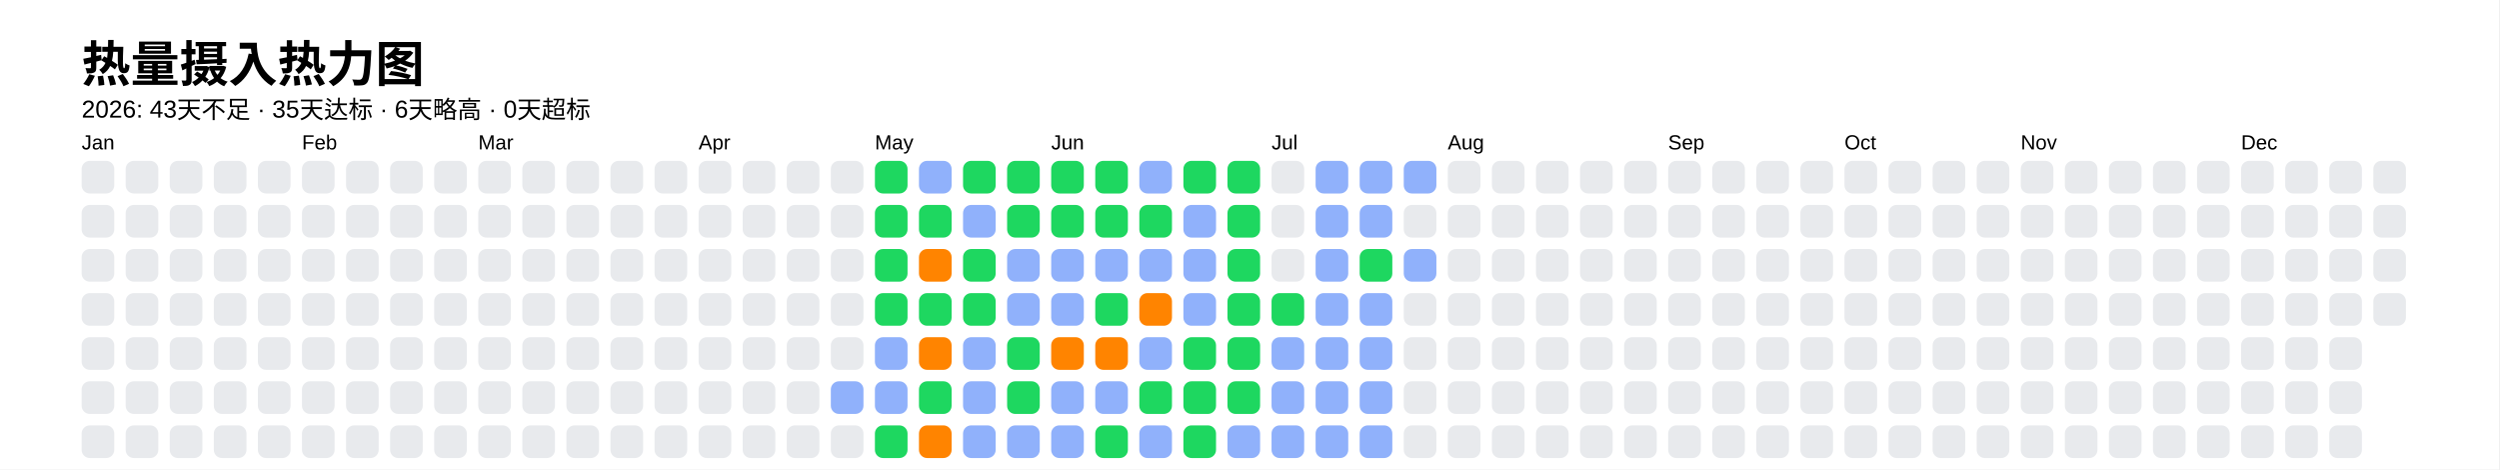
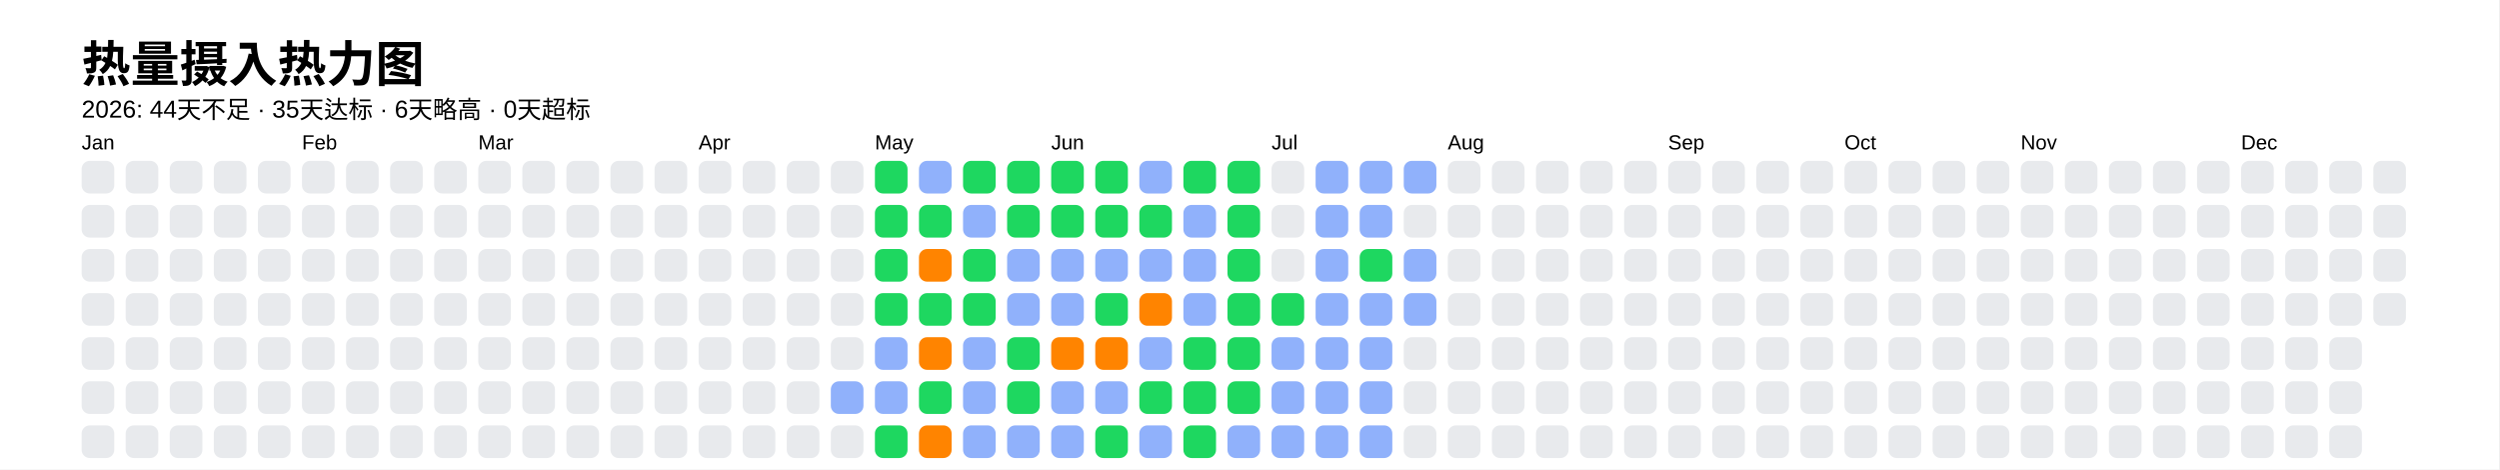
<svg xmlns="http://www.w3.org/2000/svg" style="background-color:white;" baseProfile="full" height="57.5mm" version="1.1" viewBox="0,0,306.2,57.5" width="306.2mm">
  <defs />
  <rect fill="#FFFFFF" height="57.5" width="306.2" x="0" y="0" />
  <text fill="#000000" style="font-size:6px; font-family:Arial; font-weight:bold;" x="10" y="10">热量摄入热力图</text>
-   <text fill="#000000" style="font-size:3px; font-family:Arial;" x="10" y="14.4">2026: 43天不足 · 35天达标 · 6天略高 · 0天超标</text>
+   <text fill="#000000" style="font-size:3px; font-family:Arial;" x="10" y="14.4">2026: 44天不足 · 35天达标 · 6天略高 · 0天超标</text>
  <text fill="#000000" style="font-size:2.5px; font-family:Arial" x="10" y="18.3">Jan</text>
  <rect fill="#E8EAED" height="4" rx="1" ry="1" width="4" x="10" y="19.7" />
  <rect fill="#E8EAED" height="4" rx="1" ry="1" width="4" x="10" y="25.1" />
  <rect fill="#E8EAED" height="4" rx="1" ry="1" width="4" x="10" y="30.5" />
  <rect fill="#E8EAED" height="4" rx="1" ry="1" width="4" x="10" y="35.9" />
  <rect fill="#E8EAED" height="4" rx="1" ry="1" width="4" x="10" y="41.3" />
  <rect fill="#E8EAED" height="4" rx="1" ry="1" width="4" x="10" y="46.7" />
  <rect fill="#E8EAED" height="4" rx="1" ry="1" width="4" x="10" y="52.1" />
  <rect fill="#E8EAED" height="4" rx="1" ry="1" width="4" x="15.4" y="19.7" />
  <rect fill="#E8EAED" height="4" rx="1" ry="1" width="4" x="15.4" y="25.1" />
  <rect fill="#E8EAED" height="4" rx="1" ry="1" width="4" x="15.4" y="30.5" />
  <rect fill="#E8EAED" height="4" rx="1" ry="1" width="4" x="15.4" y="35.9" />
  <rect fill="#E8EAED" height="4" rx="1" ry="1" width="4" x="15.4" y="41.3" />
  <rect fill="#E8EAED" height="4" rx="1" ry="1" width="4" x="15.4" y="46.7" />
  <rect fill="#E8EAED" height="4" rx="1" ry="1" width="4" x="15.4" y="52.1" />
  <rect fill="#E8EAED" height="4" rx="1" ry="1" width="4" x="20.8" y="19.7" />
  <rect fill="#E8EAED" height="4" rx="1" ry="1" width="4" x="20.8" y="25.1" />
  <rect fill="#E8EAED" height="4" rx="1" ry="1" width="4" x="20.8" y="30.5" />
  <rect fill="#E8EAED" height="4" rx="1" ry="1" width="4" x="20.8" y="35.9" />
  <rect fill="#E8EAED" height="4" rx="1" ry="1" width="4" x="20.8" y="41.3" />
  <rect fill="#E8EAED" height="4" rx="1" ry="1" width="4" x="20.8" y="46.7" />
  <rect fill="#E8EAED" height="4" rx="1" ry="1" width="4" x="20.8" y="52.1" />
  <rect fill="#E8EAED" height="4" rx="1" ry="1" width="4" x="26.2" y="19.7" />
  <rect fill="#E8EAED" height="4" rx="1" ry="1" width="4" x="26.2" y="25.1" />
  <rect fill="#E8EAED" height="4" rx="1" ry="1" width="4" x="26.2" y="30.5" />
  <rect fill="#E8EAED" height="4" rx="1" ry="1" width="4" x="26.2" y="35.9" />
  <rect fill="#E8EAED" height="4" rx="1" ry="1" width="4" x="26.2" y="41.3" />
  <rect fill="#E8EAED" height="4" rx="1" ry="1" width="4" x="26.2" y="46.7" />
  <rect fill="#E8EAED" height="4" rx="1" ry="1" width="4" x="26.2" y="52.1" />
  <rect fill="#E8EAED" height="4" rx="1" ry="1" width="4" x="31.6" y="19.7" />
  <rect fill="#E8EAED" height="4" rx="1" ry="1" width="4" x="31.6" y="25.1" />
  <rect fill="#E8EAED" height="4" rx="1" ry="1" width="4" x="31.6" y="30.5" />
  <rect fill="#E8EAED" height="4" rx="1" ry="1" width="4" x="31.6" y="35.9" />
  <rect fill="#E8EAED" height="4" rx="1" ry="1" width="4" x="31.6" y="41.3" />
  <rect fill="#E8EAED" height="4" rx="1" ry="1" width="4" x="31.6" y="46.7" />
  <rect fill="#E8EAED" height="4" rx="1" ry="1" width="4" x="31.6" y="52.1" />
  <text fill="#000000" style="font-size:2.5px; font-family:Arial" x="37.0" y="18.3">Feb</text>
  <rect fill="#E8EAED" height="4" rx="1" ry="1" width="4" x="37.0" y="19.7" />
  <rect fill="#E8EAED" height="4" rx="1" ry="1" width="4" x="37.0" y="25.1" />
  <rect fill="#E8EAED" height="4" rx="1" ry="1" width="4" x="37.0" y="30.5" />
  <rect fill="#E8EAED" height="4" rx="1" ry="1" width="4" x="37.0" y="35.9" />
  <rect fill="#E8EAED" height="4" rx="1" ry="1" width="4" x="37.0" y="41.3" />
  <rect fill="#E8EAED" height="4" rx="1" ry="1" width="4" x="37.0" y="46.7" />
  <rect fill="#E8EAED" height="4" rx="1" ry="1" width="4" x="37.0" y="52.1" />
  <rect fill="#E8EAED" height="4" rx="1" ry="1" width="4" x="42.4" y="19.7" />
  <rect fill="#E8EAED" height="4" rx="1" ry="1" width="4" x="42.4" y="25.1" />
  <rect fill="#E8EAED" height="4" rx="1" ry="1" width="4" x="42.4" y="30.5" />
  <rect fill="#E8EAED" height="4" rx="1" ry="1" width="4" x="42.4" y="35.9" />
  <rect fill="#E8EAED" height="4" rx="1" ry="1" width="4" x="42.4" y="41.3" />
  <rect fill="#E8EAED" height="4" rx="1" ry="1" width="4" x="42.4" y="46.7" />
  <rect fill="#E8EAED" height="4" rx="1" ry="1" width="4" x="42.4" y="52.1" />
  <rect fill="#E8EAED" height="4" rx="1" ry="1" width="4" x="47.8" y="19.7" />
  <rect fill="#E8EAED" height="4" rx="1" ry="1" width="4" x="47.8" y="25.1" />
  <rect fill="#E8EAED" height="4" rx="1" ry="1" width="4" x="47.8" y="30.5" />
  <rect fill="#E8EAED" height="4" rx="1" ry="1" width="4" x="47.8" y="35.9" />
  <rect fill="#E8EAED" height="4" rx="1" ry="1" width="4" x="47.8" y="41.3" />
  <rect fill="#E8EAED" height="4" rx="1" ry="1" width="4" x="47.8" y="46.7" />
  <rect fill="#E8EAED" height="4" rx="1" ry="1" width="4" x="47.8" y="52.1" />
  <rect fill="#E8EAED" height="4" rx="1" ry="1" width="4" x="53.2" y="19.7" />
  <rect fill="#E8EAED" height="4" rx="1" ry="1" width="4" x="53.2" y="25.1" />
  <rect fill="#E8EAED" height="4" rx="1" ry="1" width="4" x="53.2" y="30.5" />
  <rect fill="#E8EAED" height="4" rx="1" ry="1" width="4" x="53.2" y="35.9" />
  <rect fill="#E8EAED" height="4" rx="1" ry="1" width="4" x="53.2" y="41.3" />
  <rect fill="#E8EAED" height="4" rx="1" ry="1" width="4" x="53.2" y="46.7" />
  <rect fill="#E8EAED" height="4" rx="1" ry="1" width="4" x="53.2" y="52.1" />
  <text fill="#000000" style="font-size:2.5px; font-family:Arial" x="58.6" y="18.3">Mar</text>
  <rect fill="#E8EAED" height="4" rx="1" ry="1" width="4" x="58.6" y="19.7" />
  <rect fill="#E8EAED" height="4" rx="1" ry="1" width="4" x="58.6" y="25.1" />
  <rect fill="#E8EAED" height="4" rx="1" ry="1" width="4" x="58.6" y="30.5" />
  <rect fill="#E8EAED" height="4" rx="1" ry="1" width="4" x="58.6" y="35.9" />
  <rect fill="#E8EAED" height="4" rx="1" ry="1" width="4" x="58.6" y="41.3" />
  <rect fill="#E8EAED" height="4" rx="1" ry="1" width="4" x="58.6" y="46.7" />
  <rect fill="#E8EAED" height="4" rx="1" ry="1" width="4" x="58.6" y="52.1" />
  <rect fill="#E8EAED" height="4" rx="1" ry="1" width="4" x="64" y="19.7" />
  <rect fill="#E8EAED" height="4" rx="1" ry="1" width="4" x="64" y="25.1" />
  <rect fill="#E8EAED" height="4" rx="1" ry="1" width="4" x="64" y="30.5" />
  <rect fill="#E8EAED" height="4" rx="1" ry="1" width="4" x="64" y="35.9" />
  <rect fill="#E8EAED" height="4" rx="1" ry="1" width="4" x="64" y="41.3" />
  <rect fill="#E8EAED" height="4" rx="1" ry="1" width="4" x="64" y="46.7" />
  <rect fill="#E8EAED" height="4" rx="1" ry="1" width="4" x="64" y="52.1" />
  <rect fill="#E8EAED" height="4" rx="1" ry="1" width="4" x="69.4" y="19.7" />
  <rect fill="#E8EAED" height="4" rx="1" ry="1" width="4" x="69.4" y="25.1" />
  <rect fill="#E8EAED" height="4" rx="1" ry="1" width="4" x="69.4" y="30.5" />
  <rect fill="#E8EAED" height="4" rx="1" ry="1" width="4" x="69.4" y="35.9" />
  <rect fill="#E8EAED" height="4" rx="1" ry="1" width="4" x="69.4" y="41.3" />
  <rect fill="#E8EAED" height="4" rx="1" ry="1" width="4" x="69.4" y="46.7" />
  <rect fill="#E8EAED" height="4" rx="1" ry="1" width="4" x="69.4" y="52.1" />
  <rect fill="#E8EAED" height="4" rx="1" ry="1" width="4" x="74.8" y="19.7" />
  <rect fill="#E8EAED" height="4" rx="1" ry="1" width="4" x="74.8" y="25.1" />
  <rect fill="#E8EAED" height="4" rx="1" ry="1" width="4" x="74.8" y="30.5" />
  <rect fill="#E8EAED" height="4" rx="1" ry="1" width="4" x="74.8" y="35.9" />
  <rect fill="#E8EAED" height="4" rx="1" ry="1" width="4" x="74.8" y="41.3" />
  <rect fill="#E8EAED" height="4" rx="1" ry="1" width="4" x="74.8" y="46.7" />
  <rect fill="#E8EAED" height="4" rx="1" ry="1" width="4" x="74.8" y="52.1" />
  <rect fill="#E8EAED" height="4" rx="1" ry="1" width="4" x="80.2" y="19.7" />
  <rect fill="#E8EAED" height="4" rx="1" ry="1" width="4" x="80.2" y="25.1" />
  <rect fill="#E8EAED" height="4" rx="1" ry="1" width="4" x="80.2" y="30.5" />
  <rect fill="#E8EAED" height="4" rx="1" ry="1" width="4" x="80.2" y="35.9" />
  <rect fill="#E8EAED" height="4" rx="1" ry="1" width="4" x="80.2" y="41.3" />
  <rect fill="#E8EAED" height="4" rx="1" ry="1" width="4" x="80.2" y="46.7" />
  <rect fill="#E8EAED" height="4" rx="1" ry="1" width="4" x="80.2" y="52.1" />
  <text fill="#000000" style="font-size:2.5px; font-family:Arial" x="85.6" y="18.3">Apr</text>
  <rect fill="#E8EAED" height="4" rx="1" ry="1" width="4" x="85.6" y="19.7" />
  <rect fill="#E8EAED" height="4" rx="1" ry="1" width="4" x="85.6" y="25.1" />
  <rect fill="#E8EAED" height="4" rx="1" ry="1" width="4" x="85.6" y="30.5" />
  <rect fill="#E8EAED" height="4" rx="1" ry="1" width="4" x="85.6" y="35.9" />
  <rect fill="#E8EAED" height="4" rx="1" ry="1" width="4" x="85.6" y="41.3" />
  <rect fill="#E8EAED" height="4" rx="1" ry="1" width="4" x="85.6" y="46.7" />
  <rect fill="#E8EAED" height="4" rx="1" ry="1" width="4" x="85.6" y="52.1" />
  <rect fill="#E8EAED" height="4" rx="1" ry="1" width="4" x="91" y="19.7" />
  <rect fill="#E8EAED" height="4" rx="1" ry="1" width="4" x="91" y="25.1" />
  <rect fill="#E8EAED" height="4" rx="1" ry="1" width="4" x="91" y="30.5" />
  <rect fill="#E8EAED" height="4" rx="1" ry="1" width="4" x="91" y="35.9" />
  <rect fill="#E8EAED" height="4" rx="1" ry="1" width="4" x="91" y="41.3" />
  <rect fill="#E8EAED" height="4" rx="1" ry="1" width="4" x="91" y="46.7" />
  <rect fill="#E8EAED" height="4" rx="1" ry="1" width="4" x="91" y="52.1" />
  <rect fill="#E8EAED" height="4" rx="1" ry="1" width="4" x="96.4" y="19.7" />
  <rect fill="#E8EAED" height="4" rx="1" ry="1" width="4" x="96.4" y="25.1" />
  <rect fill="#E8EAED" height="4" rx="1" ry="1" width="4" x="96.4" y="30.5" />
  <rect fill="#E8EAED" height="4" rx="1" ry="1" width="4" x="96.4" y="35.9" />
  <rect fill="#E8EAED" height="4" rx="1" ry="1" width="4" x="96.4" y="41.3" />
  <rect fill="#E8EAED" height="4" rx="1" ry="1" width="4" x="96.4" y="46.7" />
  <rect fill="#E8EAED" height="4" rx="1" ry="1" width="4" x="96.4" y="52.1" />
  <rect fill="#E8EAED" height="4" rx="1" ry="1" width="4" x="101.8" y="19.7" />
  <rect fill="#E8EAED" height="4" rx="1" ry="1" width="4" x="101.8" y="25.1" />
  <rect fill="#E8EAED" height="4" rx="1" ry="1" width="4" x="101.8" y="30.5" />
  <rect fill="#E8EAED" height="4" rx="1" ry="1" width="4" x="101.8" y="35.9" />
  <rect fill="#E8EAED" height="4" rx="1" ry="1" width="4" x="101.8" y="41.3" />
  <rect fill="#90b1fb" height="4" rx="1" ry="1" width="4" x="101.8" y="46.7" />
  <rect fill="#E8EAED" height="4" rx="1" ry="1" width="4" x="101.8" y="52.1" />
  <text fill="#000000" style="font-size:2.5px; font-family:Arial" x="107.2" y="18.3">May</text>
  <rect fill="#1ed760" height="4" rx="1" ry="1" width="4" x="107.2" y="19.7" />
  <rect fill="#1ed760" height="4" rx="1" ry="1" width="4" x="107.2" y="25.1" />
  <rect fill="#1ed760" height="4" rx="1" ry="1" width="4" x="107.2" y="30.5" />
  <rect fill="#1ed760" height="4" rx="1" ry="1" width="4" x="107.2" y="35.9" />
  <rect fill="#90b1fb" height="4" rx="1" ry="1" width="4" x="107.2" y="41.3" />
  <rect fill="#90b1fb" height="4" rx="1" ry="1" width="4" x="107.2" y="46.7" />
  <rect fill="#1ed760" height="4" rx="1" ry="1" width="4" x="107.2" y="52.1" />
  <rect fill="#90b1fb" height="4" rx="1" ry="1" width="4" x="112.6" y="19.7" />
  <rect fill="#1ed760" height="4" rx="1" ry="1" width="4" x="112.6" y="25.1" />
  <rect fill="#ff8400" height="4" rx="1" ry="1" width="4" x="112.6" y="30.5" />
  <rect fill="#1ed760" height="4" rx="1" ry="1" width="4" x="112.6" y="35.9" />
  <rect fill="#ff8400" height="4" rx="1" ry="1" width="4" x="112.6" y="41.3" />
  <rect fill="#1ed760" height="4" rx="1" ry="1" width="4" x="112.6" y="46.7" />
  <rect fill="#ff8400" height="4" rx="1" ry="1" width="4" x="112.6" y="52.1" />
  <rect fill="#1ed760" height="4" rx="1" ry="1" width="4" x="118" y="19.7" />
  <rect fill="#90b1fb" height="4" rx="1" ry="1" width="4" x="118" y="25.1" />
  <rect fill="#1ed760" height="4" rx="1" ry="1" width="4" x="118" y="30.5" />
  <rect fill="#1ed760" height="4" rx="1" ry="1" width="4" x="118" y="35.9" />
  <rect fill="#90b1fb" height="4" rx="1" ry="1" width="4" x="118" y="41.3" />
  <rect fill="#90b1fb" height="4" rx="1" ry="1" width="4" x="118" y="46.7" />
  <rect fill="#90b1fb" height="4" rx="1" ry="1" width="4" x="118" y="52.1" />
  <rect fill="#1ed760" height="4" rx="1" ry="1" width="4" x="123.4" y="19.7" />
  <rect fill="#1ed760" height="4" rx="1" ry="1" width="4" x="123.4" y="25.1" />
  <rect fill="#90b1fb" height="4" rx="1" ry="1" width="4" x="123.4" y="30.5" />
  <rect fill="#90b1fb" height="4" rx="1" ry="1" width="4" x="123.4" y="35.9" />
  <rect fill="#1ed760" height="4" rx="1" ry="1" width="4" x="123.4" y="41.3" />
  <rect fill="#1ed760" height="4" rx="1" ry="1" width="4" x="123.4" y="46.7" />
  <rect fill="#90b1fb" height="4" rx="1" ry="1" width="4" x="123.4" y="52.1" />
  <text fill="#000000" style="font-size:2.5px; font-family:Arial" x="128.8" y="18.3">Jun</text>
  <rect fill="#1ed760" height="4" rx="1" ry="1" width="4" x="128.8" y="19.7" />
  <rect fill="#1ed760" height="4" rx="1" ry="1" width="4" x="128.8" y="25.1" />
  <rect fill="#90b1fb" height="4" rx="1" ry="1" width="4" x="128.8" y="30.5" />
  <rect fill="#90b1fb" height="4" rx="1" ry="1" width="4" x="128.8" y="35.9" />
  <rect fill="#ff8400" height="4" rx="1" ry="1" width="4" x="128.8" y="41.3" />
  <rect fill="#90b1fb" height="4" rx="1" ry="1" width="4" x="128.8" y="46.7" />
  <rect fill="#90b1fb" height="4" rx="1" ry="1" width="4" x="128.8" y="52.1" />
  <rect fill="#1ed760" height="4" rx="1" ry="1" width="4" x="134.2" y="19.7" />
  <rect fill="#1ed760" height="4" rx="1" ry="1" width="4" x="134.2" y="25.1" />
  <rect fill="#90b1fb" height="4" rx="1" ry="1" width="4" x="134.2" y="30.5" />
  <rect fill="#1ed760" height="4" rx="1" ry="1" width="4" x="134.2" y="35.9" />
  <rect fill="#ff8400" height="4" rx="1" ry="1" width="4" x="134.2" y="41.3" />
  <rect fill="#90b1fb" height="4" rx="1" ry="1" width="4" x="134.2" y="46.7" />
  <rect fill="#1ed760" height="4" rx="1" ry="1" width="4" x="134.2" y="52.1" />
  <rect fill="#90b1fb" height="4" rx="1" ry="1" width="4" x="139.6" y="19.7" />
  <rect fill="#1ed760" height="4" rx="1" ry="1" width="4" x="139.6" y="25.1" />
  <rect fill="#90b1fb" height="4" rx="1" ry="1" width="4" x="139.6" y="30.5" />
  <rect fill="#ff8400" height="4" rx="1" ry="1" width="4" x="139.6" y="35.9" />
  <rect fill="#90b1fb" height="4" rx="1" ry="1" width="4" x="139.6" y="41.3" />
  <rect fill="#1ed760" height="4" rx="1" ry="1" width="4" x="139.6" y="46.7" />
  <rect fill="#90b1fb" height="4" rx="1" ry="1" width="4" x="139.6" y="52.1" />
  <rect fill="#1ed760" height="4" rx="1" ry="1" width="4" x="145" y="19.7" />
  <rect fill="#90b1fb" height="4" rx="1" ry="1" width="4" x="145" y="25.1" />
  <rect fill="#90b1fb" height="4" rx="1" ry="1" width="4" x="145" y="30.5" />
  <rect fill="#90b1fb" height="4" rx="1" ry="1" width="4" x="145" y="35.9" />
  <rect fill="#1ed760" height="4" rx="1" ry="1" width="4" x="145" y="41.3" />
  <rect fill="#1ed760" height="4" rx="1" ry="1" width="4" x="145" y="46.7" />
  <rect fill="#1ed760" height="4" rx="1" ry="1" width="4" x="145" y="52.1" />
  <rect fill="#1ed760" height="4" rx="1" ry="1" width="4" x="150.4" y="19.7" />
  <rect fill="#1ed760" height="4" rx="1" ry="1" width="4" x="150.4" y="25.1" />
  <rect fill="#1ed760" height="4" rx="1" ry="1" width="4" x="150.4" y="30.5" />
  <rect fill="#1ed760" height="4" rx="1" ry="1" width="4" x="150.4" y="35.9" />
  <rect fill="#1ed760" height="4" rx="1" ry="1" width="4" x="150.4" y="41.3" />
  <rect fill="#1ed760" height="4" rx="1" ry="1" width="4" x="150.4" y="46.7" />
  <rect fill="#90b1fb" height="4" rx="1" ry="1" width="4" x="150.4" y="52.1" />
  <text fill="#000000" style="font-size:2.5px; font-family:Arial" x="155.8" y="18.3">Jul</text>
  <rect fill="#E8EAED" height="4" rx="1" ry="1" width="4" x="155.8" y="19.7" />
  <rect fill="#E8EAED" height="4" rx="1" ry="1" width="4" x="155.8" y="25.1" />
  <rect fill="#E8EAED" height="4" rx="1" ry="1" width="4" x="155.8" y="30.5" />
  <rect fill="#1ed760" height="4" rx="1" ry="1" width="4" x="155.8" y="35.9" />
  <rect fill="#90b1fb" height="4" rx="1" ry="1" width="4" x="155.8" y="41.3" />
  <rect fill="#90b1fb" height="4" rx="1" ry="1" width="4" x="155.8" y="46.7" />
  <rect fill="#90b1fb" height="4" rx="1" ry="1" width="4" x="155.8" y="52.1" />
  <rect fill="#90b1fb" height="4" rx="1" ry="1" width="4" x="161.2" y="19.7" />
  <rect fill="#90b1fb" height="4" rx="1" ry="1" width="4" x="161.2" y="25.1" />
  <rect fill="#90b1fb" height="4" rx="1" ry="1" width="4" x="161.2" y="30.5" />
  <rect fill="#90b1fb" height="4" rx="1" ry="1" width="4" x="161.2" y="35.9" />
  <rect fill="#90b1fb" height="4" rx="1" ry="1" width="4" x="161.2" y="41.3" />
  <rect fill="#90b1fb" height="4" rx="1" ry="1" width="4" x="161.2" y="46.7" />
  <rect fill="#90b1fb" height="4" rx="1" ry="1" width="4" x="161.2" y="52.1" />
  <rect fill="#90b1fb" height="4" rx="1" ry="1" width="4" x="166.6" y="19.7" />
  <rect fill="#90b1fb" height="4" rx="1" ry="1" width="4" x="166.6" y="25.1" />
  <rect fill="#1ed760" height="4" rx="1" ry="1" width="4" x="166.6" y="30.5" />
  <rect fill="#90b1fb" height="4" rx="1" ry="1" width="4" x="166.6" y="35.9" />
  <rect fill="#90b1fb" height="4" rx="1" ry="1" width="4" x="166.6" y="41.3" />
  <rect fill="#90b1fb" height="4" rx="1" ry="1" width="4" x="166.6" y="46.7" />
  <rect fill="#90b1fb" height="4" rx="1" ry="1" width="4" x="166.6" y="52.1" />
  <rect fill="#90b1fb" height="4" rx="1" ry="1" width="4" x="172" y="19.7" />
  <rect fill="#E8EAED" height="4" rx="1" ry="1" width="4" x="172" y="25.1" />
  <rect fill="#90b1fb" height="4" rx="1" ry="1" width="4" x="172" y="30.5" />
-   <rect fill="#E8EAED" height="4" rx="1" ry="1" width="4" x="172" y="35.9" />
+   <rect fill="#90b1fb" height="4" rx="1" ry="1" width="4" x="172" y="35.9" />
  <rect fill="#E8EAED" height="4" rx="1" ry="1" width="4" x="172" y="41.3" />
  <rect fill="#E8EAED" height="4" rx="1" ry="1" width="4" x="172" y="46.7" />
  <rect fill="#E8EAED" height="4" rx="1" ry="1" width="4" x="172" y="52.1" />
  <text fill="#000000" style="font-size:2.5px; font-family:Arial" x="177.4" y="18.3">Aug</text>
  <rect fill="#E8EAED" height="4" rx="1" ry="1" width="4" x="177.4" y="19.7" />
  <rect fill="#E8EAED" height="4" rx="1" ry="1" width="4" x="177.4" y="25.1" />
  <rect fill="#E8EAED" height="4" rx="1" ry="1" width="4" x="177.4" y="30.5" />
  <rect fill="#E8EAED" height="4" rx="1" ry="1" width="4" x="177.4" y="35.9" />
  <rect fill="#E8EAED" height="4" rx="1" ry="1" width="4" x="177.4" y="41.3" />
  <rect fill="#E8EAED" height="4" rx="1" ry="1" width="4" x="177.4" y="46.7" />
  <rect fill="#E8EAED" height="4" rx="1" ry="1" width="4" x="177.4" y="52.1" />
  <rect fill="#E8EAED" height="4" rx="1" ry="1" width="4" x="182.8" y="19.7" />
  <rect fill="#E8EAED" height="4" rx="1" ry="1" width="4" x="182.8" y="25.1" />
  <rect fill="#E8EAED" height="4" rx="1" ry="1" width="4" x="182.8" y="30.5" />
  <rect fill="#E8EAED" height="4" rx="1" ry="1" width="4" x="182.8" y="35.9" />
  <rect fill="#E8EAED" height="4" rx="1" ry="1" width="4" x="182.8" y="41.3" />
  <rect fill="#E8EAED" height="4" rx="1" ry="1" width="4" x="182.8" y="46.7" />
  <rect fill="#E8EAED" height="4" rx="1" ry="1" width="4" x="182.8" y="52.1" />
  <rect fill="#E8EAED" height="4" rx="1" ry="1" width="4" x="188.2" y="19.7" />
  <rect fill="#E8EAED" height="4" rx="1" ry="1" width="4" x="188.2" y="25.1" />
  <rect fill="#E8EAED" height="4" rx="1" ry="1" width="4" x="188.2" y="30.5" />
  <rect fill="#E8EAED" height="4" rx="1" ry="1" width="4" x="188.2" y="35.9" />
  <rect fill="#E8EAED" height="4" rx="1" ry="1" width="4" x="188.2" y="41.3" />
  <rect fill="#E8EAED" height="4" rx="1" ry="1" width="4" x="188.2" y="46.7" />
  <rect fill="#E8EAED" height="4" rx="1" ry="1" width="4" x="188.2" y="52.1" />
  <rect fill="#E8EAED" height="4" rx="1" ry="1" width="4" x="193.6" y="19.7" />
  <rect fill="#E8EAED" height="4" rx="1" ry="1" width="4" x="193.6" y="25.1" />
  <rect fill="#E8EAED" height="4" rx="1" ry="1" width="4" x="193.6" y="30.5" />
  <rect fill="#E8EAED" height="4" rx="1" ry="1" width="4" x="193.6" y="35.9" />
  <rect fill="#E8EAED" height="4" rx="1" ry="1" width="4" x="193.6" y="41.3" />
  <rect fill="#E8EAED" height="4" rx="1" ry="1" width="4" x="193.6" y="46.7" />
  <rect fill="#E8EAED" height="4" rx="1" ry="1" width="4" x="193.6" y="52.1" />
  <rect fill="#E8EAED" height="4" rx="1" ry="1" width="4" x="199" y="19.7" />
  <rect fill="#E8EAED" height="4" rx="1" ry="1" width="4" x="199" y="25.1" />
  <rect fill="#E8EAED" height="4" rx="1" ry="1" width="4" x="199" y="30.5" />
  <rect fill="#E8EAED" height="4" rx="1" ry="1" width="4" x="199" y="35.9" />
  <rect fill="#E8EAED" height="4" rx="1" ry="1" width="4" x="199" y="41.3" />
  <rect fill="#E8EAED" height="4" rx="1" ry="1" width="4" x="199" y="46.7" />
  <rect fill="#E8EAED" height="4" rx="1" ry="1" width="4" x="199" y="52.1" />
  <text fill="#000000" style="font-size:2.5px; font-family:Arial" x="204.4" y="18.3">Sep</text>
  <rect fill="#E8EAED" height="4" rx="1" ry="1" width="4" x="204.4" y="19.7" />
  <rect fill="#E8EAED" height="4" rx="1" ry="1" width="4" x="204.4" y="25.1" />
  <rect fill="#E8EAED" height="4" rx="1" ry="1" width="4" x="204.4" y="30.5" />
  <rect fill="#E8EAED" height="4" rx="1" ry="1" width="4" x="204.4" y="35.9" />
  <rect fill="#E8EAED" height="4" rx="1" ry="1" width="4" x="204.4" y="41.3" />
  <rect fill="#E8EAED" height="4" rx="1" ry="1" width="4" x="204.4" y="46.7" />
  <rect fill="#E8EAED" height="4" rx="1" ry="1" width="4" x="204.4" y="52.1" />
  <rect fill="#E8EAED" height="4" rx="1" ry="1" width="4" x="209.8" y="19.7" />
  <rect fill="#E8EAED" height="4" rx="1" ry="1" width="4" x="209.8" y="25.1" />
  <rect fill="#E8EAED" height="4" rx="1" ry="1" width="4" x="209.8" y="30.5" />
  <rect fill="#E8EAED" height="4" rx="1" ry="1" width="4" x="209.8" y="35.9" />
  <rect fill="#E8EAED" height="4" rx="1" ry="1" width="4" x="209.8" y="41.3" />
  <rect fill="#E8EAED" height="4" rx="1" ry="1" width="4" x="209.8" y="46.7" />
  <rect fill="#E8EAED" height="4" rx="1" ry="1" width="4" x="209.8" y="52.1" />
  <rect fill="#E8EAED" height="4" rx="1" ry="1" width="4" x="215.2" y="19.7" />
  <rect fill="#E8EAED" height="4" rx="1" ry="1" width="4" x="215.2" y="25.1" />
  <rect fill="#E8EAED" height="4" rx="1" ry="1" width="4" x="215.2" y="30.5" />
  <rect fill="#E8EAED" height="4" rx="1" ry="1" width="4" x="215.2" y="35.9" />
  <rect fill="#E8EAED" height="4" rx="1" ry="1" width="4" x="215.2" y="41.3" />
  <rect fill="#E8EAED" height="4" rx="1" ry="1" width="4" x="215.2" y="46.7" />
  <rect fill="#E8EAED" height="4" rx="1" ry="1" width="4" x="215.2" y="52.1" />
  <rect fill="#E8EAED" height="4" rx="1" ry="1" width="4" x="220.6" y="19.7" />
  <rect fill="#E8EAED" height="4" rx="1" ry="1" width="4" x="220.6" y="25.1" />
  <rect fill="#E8EAED" height="4" rx="1" ry="1" width="4" x="220.6" y="30.5" />
  <rect fill="#E8EAED" height="4" rx="1" ry="1" width="4" x="220.6" y="35.9" />
  <rect fill="#E8EAED" height="4" rx="1" ry="1" width="4" x="220.6" y="41.3" />
  <rect fill="#E8EAED" height="4" rx="1" ry="1" width="4" x="220.6" y="46.7" />
  <rect fill="#E8EAED" height="4" rx="1" ry="1" width="4" x="220.6" y="52.1" />
  <text fill="#000000" style="font-size:2.5px; font-family:Arial" x="226" y="18.3">Oct</text>
  <rect fill="#E8EAED" height="4" rx="1" ry="1" width="4" x="226" y="19.7" />
  <rect fill="#E8EAED" height="4" rx="1" ry="1" width="4" x="226" y="25.1" />
  <rect fill="#E8EAED" height="4" rx="1" ry="1" width="4" x="226" y="30.5" />
  <rect fill="#E8EAED" height="4" rx="1" ry="1" width="4" x="226" y="35.9" />
  <rect fill="#E8EAED" height="4" rx="1" ry="1" width="4" x="226" y="41.3" />
  <rect fill="#E8EAED" height="4" rx="1" ry="1" width="4" x="226" y="46.7" />
  <rect fill="#E8EAED" height="4" rx="1" ry="1" width="4" x="226" y="52.1" />
  <rect fill="#E8EAED" height="4" rx="1" ry="1" width="4" x="231.4" y="19.7" />
  <rect fill="#E8EAED" height="4" rx="1" ry="1" width="4" x="231.4" y="25.1" />
  <rect fill="#E8EAED" height="4" rx="1" ry="1" width="4" x="231.4" y="30.5" />
  <rect fill="#E8EAED" height="4" rx="1" ry="1" width="4" x="231.4" y="35.9" />
  <rect fill="#E8EAED" height="4" rx="1" ry="1" width="4" x="231.4" y="41.3" />
  <rect fill="#E8EAED" height="4" rx="1" ry="1" width="4" x="231.4" y="46.7" />
  <rect fill="#E8EAED" height="4" rx="1" ry="1" width="4" x="231.4" y="52.1" />
  <rect fill="#E8EAED" height="4" rx="1" ry="1" width="4" x="236.8" y="19.7" />
  <rect fill="#E8EAED" height="4" rx="1" ry="1" width="4" x="236.8" y="25.1" />
  <rect fill="#E8EAED" height="4" rx="1" ry="1" width="4" x="236.8" y="30.5" />
  <rect fill="#E8EAED" height="4" rx="1" ry="1" width="4" x="236.8" y="35.9" />
  <rect fill="#E8EAED" height="4" rx="1" ry="1" width="4" x="236.8" y="41.3" />
  <rect fill="#E8EAED" height="4" rx="1" ry="1" width="4" x="236.8" y="46.7" />
  <rect fill="#E8EAED" height="4" rx="1" ry="1" width="4" x="236.8" y="52.1" />
  <rect fill="#E8EAED" height="4" rx="1" ry="1" width="4" x="242.2" y="19.7" />
  <rect fill="#E8EAED" height="4" rx="1" ry="1" width="4" x="242.2" y="25.1" />
  <rect fill="#E8EAED" height="4" rx="1" ry="1" width="4" x="242.2" y="30.5" />
  <rect fill="#E8EAED" height="4" rx="1" ry="1" width="4" x="242.2" y="35.9" />
  <rect fill="#E8EAED" height="4" rx="1" ry="1" width="4" x="242.2" y="41.3" />
  <rect fill="#E8EAED" height="4" rx="1" ry="1" width="4" x="242.2" y="46.7" />
  <rect fill="#E8EAED" height="4" rx="1" ry="1" width="4" x="242.2" y="52.1" />
  <text fill="#000000" style="font-size:2.5px; font-family:Arial" x="247.6" y="18.3">Nov</text>
  <rect fill="#E8EAED" height="4" rx="1" ry="1" width="4" x="247.6" y="19.7" />
  <rect fill="#E8EAED" height="4" rx="1" ry="1" width="4" x="247.6" y="25.1" />
  <rect fill="#E8EAED" height="4" rx="1" ry="1" width="4" x="247.6" y="30.5" />
  <rect fill="#E8EAED" height="4" rx="1" ry="1" width="4" x="247.6" y="35.9" />
  <rect fill="#E8EAED" height="4" rx="1" ry="1" width="4" x="247.6" y="41.3" />
  <rect fill="#E8EAED" height="4" rx="1" ry="1" width="4" x="247.6" y="46.7" />
  <rect fill="#E8EAED" height="4" rx="1" ry="1" width="4" x="247.6" y="52.1" />
  <rect fill="#E8EAED" height="4" rx="1" ry="1" width="4" x="253" y="19.7" />
  <rect fill="#E8EAED" height="4" rx="1" ry="1" width="4" x="253" y="25.1" />
  <rect fill="#E8EAED" height="4" rx="1" ry="1" width="4" x="253" y="30.5" />
  <rect fill="#E8EAED" height="4" rx="1" ry="1" width="4" x="253" y="35.9" />
  <rect fill="#E8EAED" height="4" rx="1" ry="1" width="4" x="253" y="41.3" />
  <rect fill="#E8EAED" height="4" rx="1" ry="1" width="4" x="253" y="46.7" />
  <rect fill="#E8EAED" height="4" rx="1" ry="1" width="4" x="253" y="52.1" />
  <rect fill="#E8EAED" height="4" rx="1" ry="1" width="4" x="258.4" y="19.7" />
  <rect fill="#E8EAED" height="4" rx="1" ry="1" width="4" x="258.4" y="25.1" />
  <rect fill="#E8EAED" height="4" rx="1" ry="1" width="4" x="258.4" y="30.5" />
  <rect fill="#E8EAED" height="4" rx="1" ry="1" width="4" x="258.4" y="35.9" />
  <rect fill="#E8EAED" height="4" rx="1" ry="1" width="4" x="258.4" y="41.3" />
  <rect fill="#E8EAED" height="4" rx="1" ry="1" width="4" x="258.4" y="46.7" />
  <rect fill="#E8EAED" height="4" rx="1" ry="1" width="4" x="258.4" y="52.1" />
  <rect fill="#E8EAED" height="4" rx="1" ry="1" width="4" x="263.8" y="19.7" />
  <rect fill="#E8EAED" height="4" rx="1" ry="1" width="4" x="263.8" y="25.1" />
  <rect fill="#E8EAED" height="4" rx="1" ry="1" width="4" x="263.8" y="30.5" />
  <rect fill="#E8EAED" height="4" rx="1" ry="1" width="4" x="263.8" y="35.9" />
  <rect fill="#E8EAED" height="4" rx="1" ry="1" width="4" x="263.8" y="41.3" />
  <rect fill="#E8EAED" height="4" rx="1" ry="1" width="4" x="263.8" y="46.7" />
  <rect fill="#E8EAED" height="4" rx="1" ry="1" width="4" x="263.8" y="52.1" />
  <rect fill="#E8EAED" height="4" rx="1" ry="1" width="4" x="269.2" y="19.7" />
  <rect fill="#E8EAED" height="4" rx="1" ry="1" width="4" x="269.2" y="25.1" />
  <rect fill="#E8EAED" height="4" rx="1" ry="1" width="4" x="269.2" y="30.5" />
  <rect fill="#E8EAED" height="4" rx="1" ry="1" width="4" x="269.2" y="35.9" />
  <rect fill="#E8EAED" height="4" rx="1" ry="1" width="4" x="269.2" y="41.3" />
  <rect fill="#E8EAED" height="4" rx="1" ry="1" width="4" x="269.2" y="46.7" />
  <rect fill="#E8EAED" height="4" rx="1" ry="1" width="4" x="269.2" y="52.1" />
  <text fill="#000000" style="font-size:2.5px; font-family:Arial" x="274.6" y="18.3">Dec</text>
  <rect fill="#E8EAED" height="4" rx="1" ry="1" width="4" x="274.6" y="19.7" />
  <rect fill="#E8EAED" height="4" rx="1" ry="1" width="4" x="274.6" y="25.1" />
  <rect fill="#E8EAED" height="4" rx="1" ry="1" width="4" x="274.6" y="30.5" />
  <rect fill="#E8EAED" height="4" rx="1" ry="1" width="4" x="274.6" y="35.9" />
  <rect fill="#E8EAED" height="4" rx="1" ry="1" width="4" x="274.6" y="41.3" />
  <rect fill="#E8EAED" height="4" rx="1" ry="1" width="4" x="274.6" y="46.7" />
  <rect fill="#E8EAED" height="4" rx="1" ry="1" width="4" x="274.6" y="52.1" />
  <rect fill="#E8EAED" height="4" rx="1" ry="1" width="4" x="280" y="19.7" />
  <rect fill="#E8EAED" height="4" rx="1" ry="1" width="4" x="280" y="25.1" />
  <rect fill="#E8EAED" height="4" rx="1" ry="1" width="4" x="280" y="30.5" />
  <rect fill="#E8EAED" height="4" rx="1" ry="1" width="4" x="280" y="35.9" />
  <rect fill="#E8EAED" height="4" rx="1" ry="1" width="4" x="280" y="41.3" />
  <rect fill="#E8EAED" height="4" rx="1" ry="1" width="4" x="280" y="46.7" />
  <rect fill="#E8EAED" height="4" rx="1" ry="1" width="4" x="280" y="52.1" />
  <rect fill="#E8EAED" height="4" rx="1" ry="1" width="4" x="285.4" y="19.7" />
  <rect fill="#E8EAED" height="4" rx="1" ry="1" width="4" x="285.4" y="25.1" />
  <rect fill="#E8EAED" height="4" rx="1" ry="1" width="4" x="285.4" y="30.5" />
  <rect fill="#E8EAED" height="4" rx="1" ry="1" width="4" x="285.4" y="35.9" />
  <rect fill="#E8EAED" height="4" rx="1" ry="1" width="4" x="285.4" y="41.3" />
  <rect fill="#E8EAED" height="4" rx="1" ry="1" width="4" x="285.4" y="46.7" />
  <rect fill="#E8EAED" height="4" rx="1" ry="1" width="4" x="285.4" y="52.1" />
  <rect fill="#E8EAED" height="4" rx="1" ry="1" width="4" x="290.8" y="19.7" />
  <rect fill="#E8EAED" height="4" rx="1" ry="1" width="4" x="290.8" y="25.1" />
  <rect fill="#E8EAED" height="4" rx="1" ry="1" width="4" x="290.8" y="30.5" />
  <rect fill="#E8EAED" height="4" rx="1" ry="1" width="4" x="290.8" y="35.9" />
</svg>
